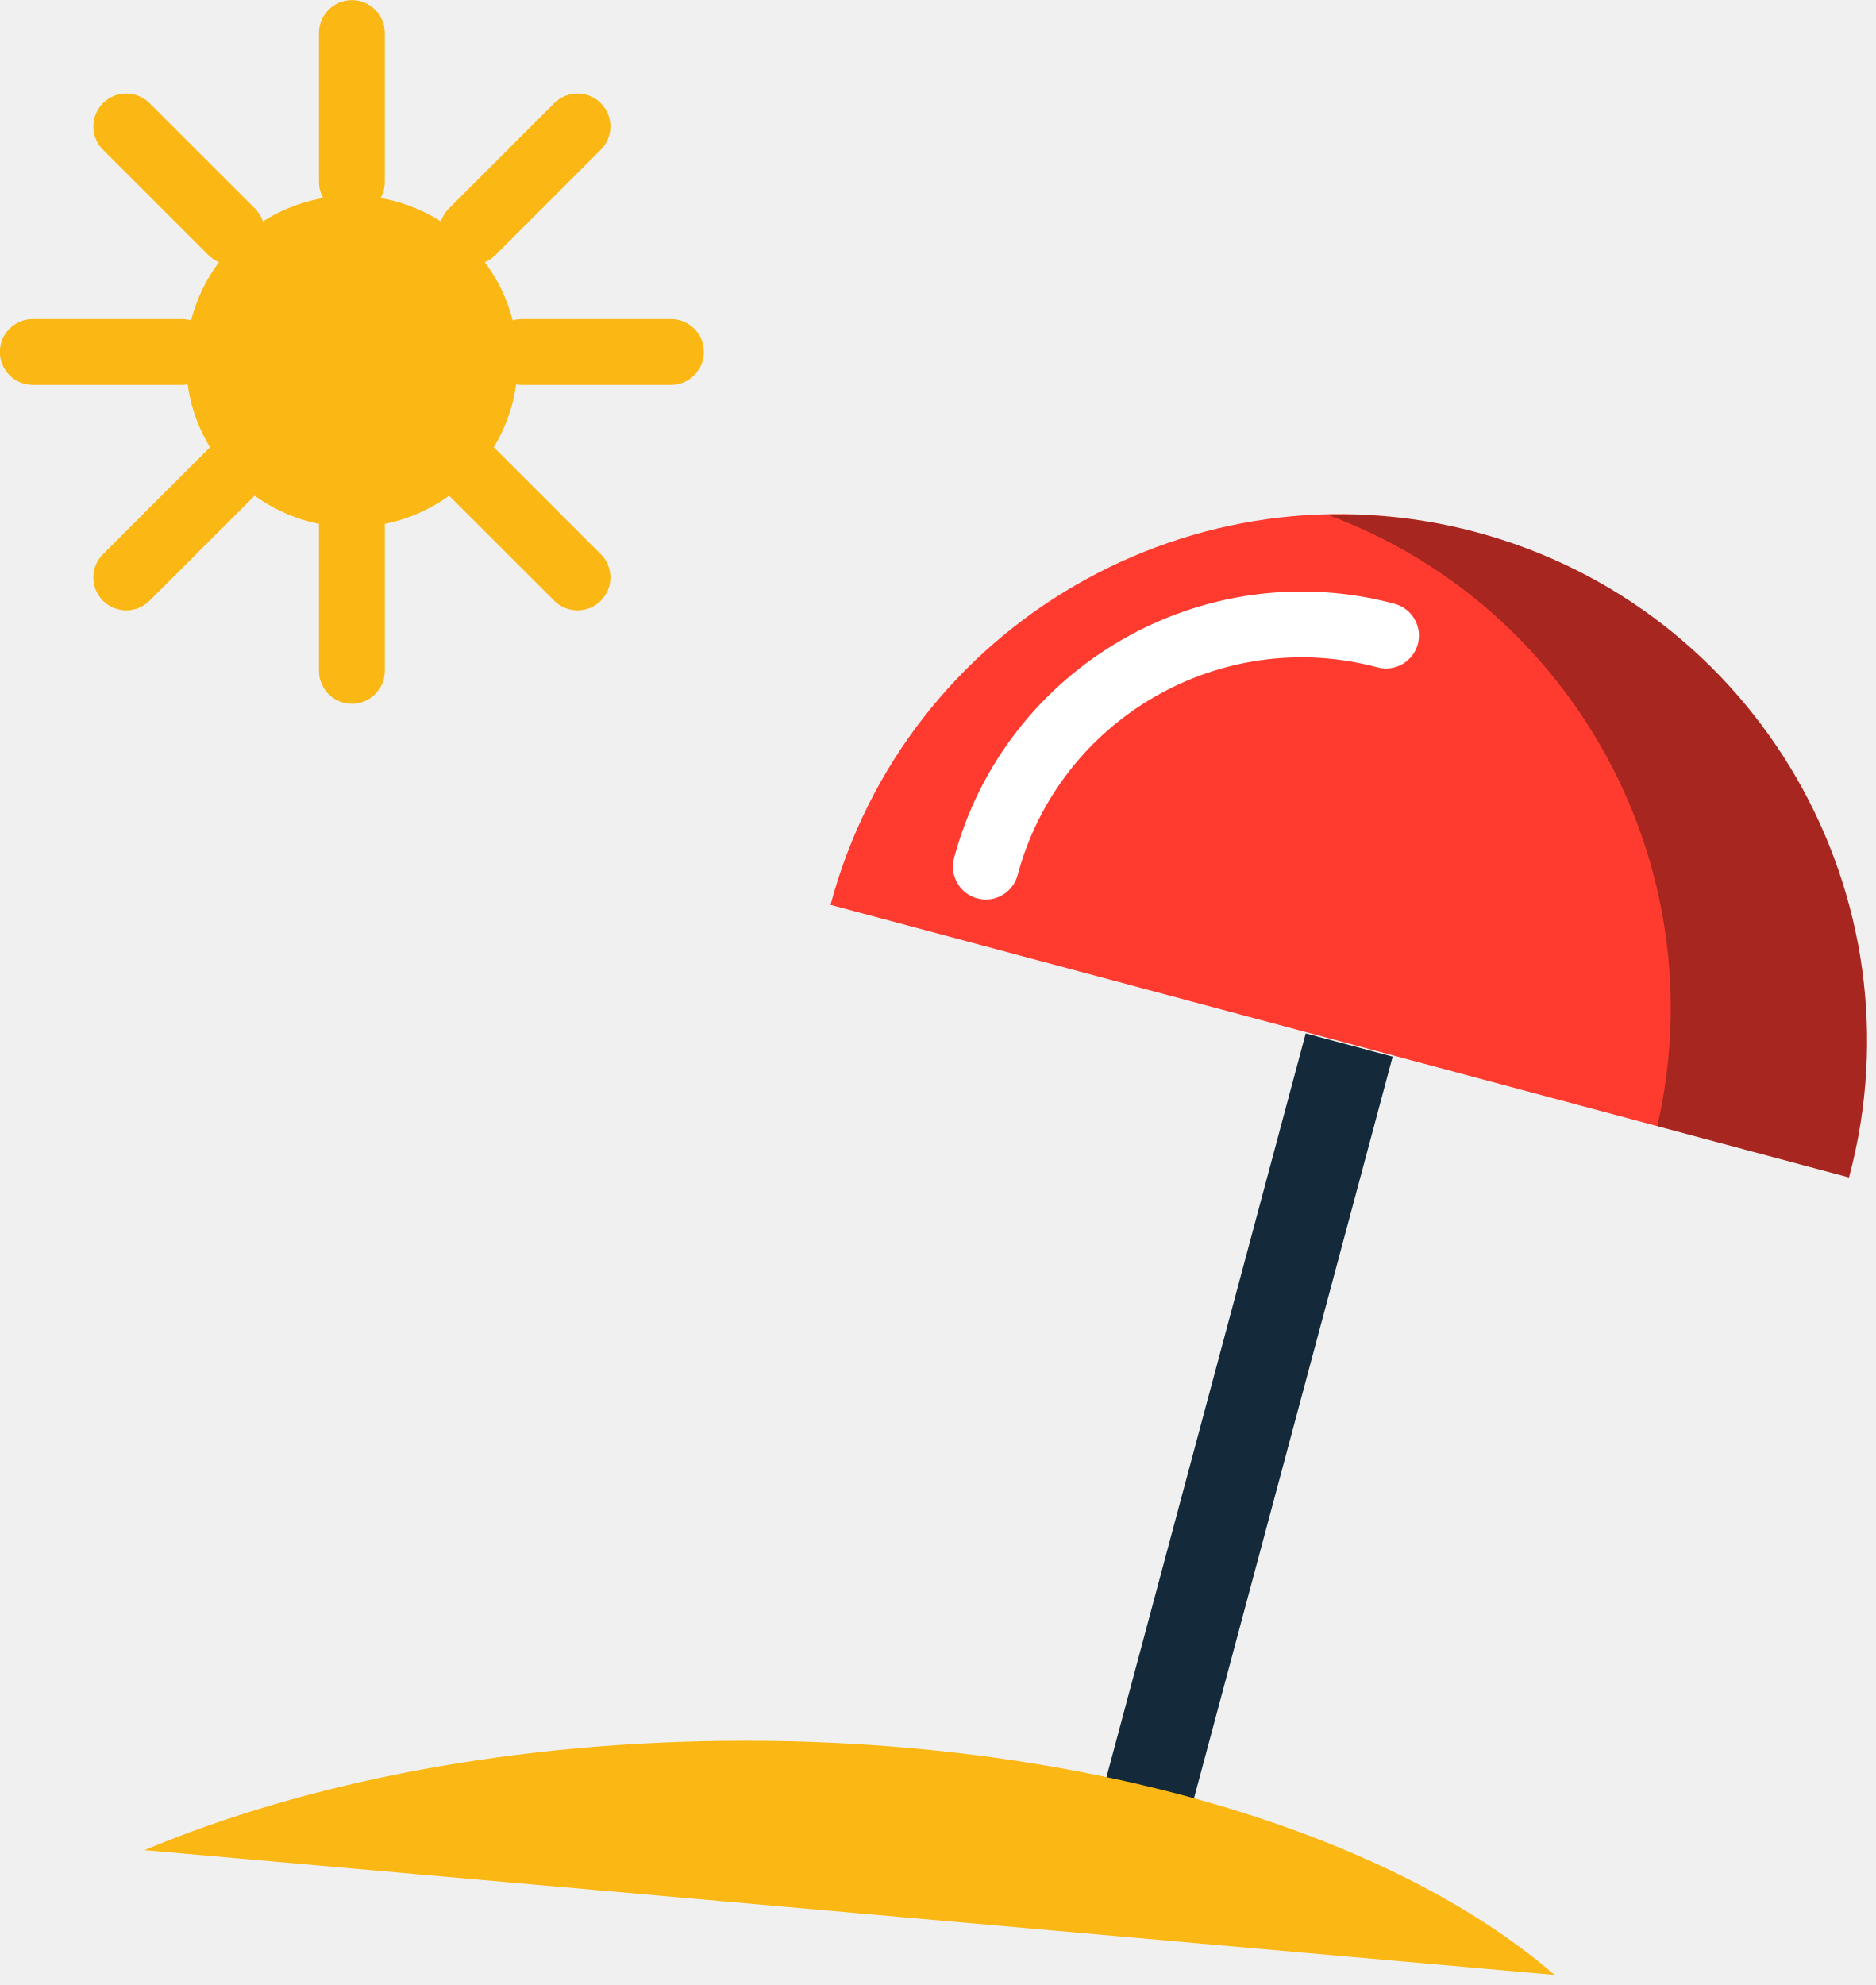
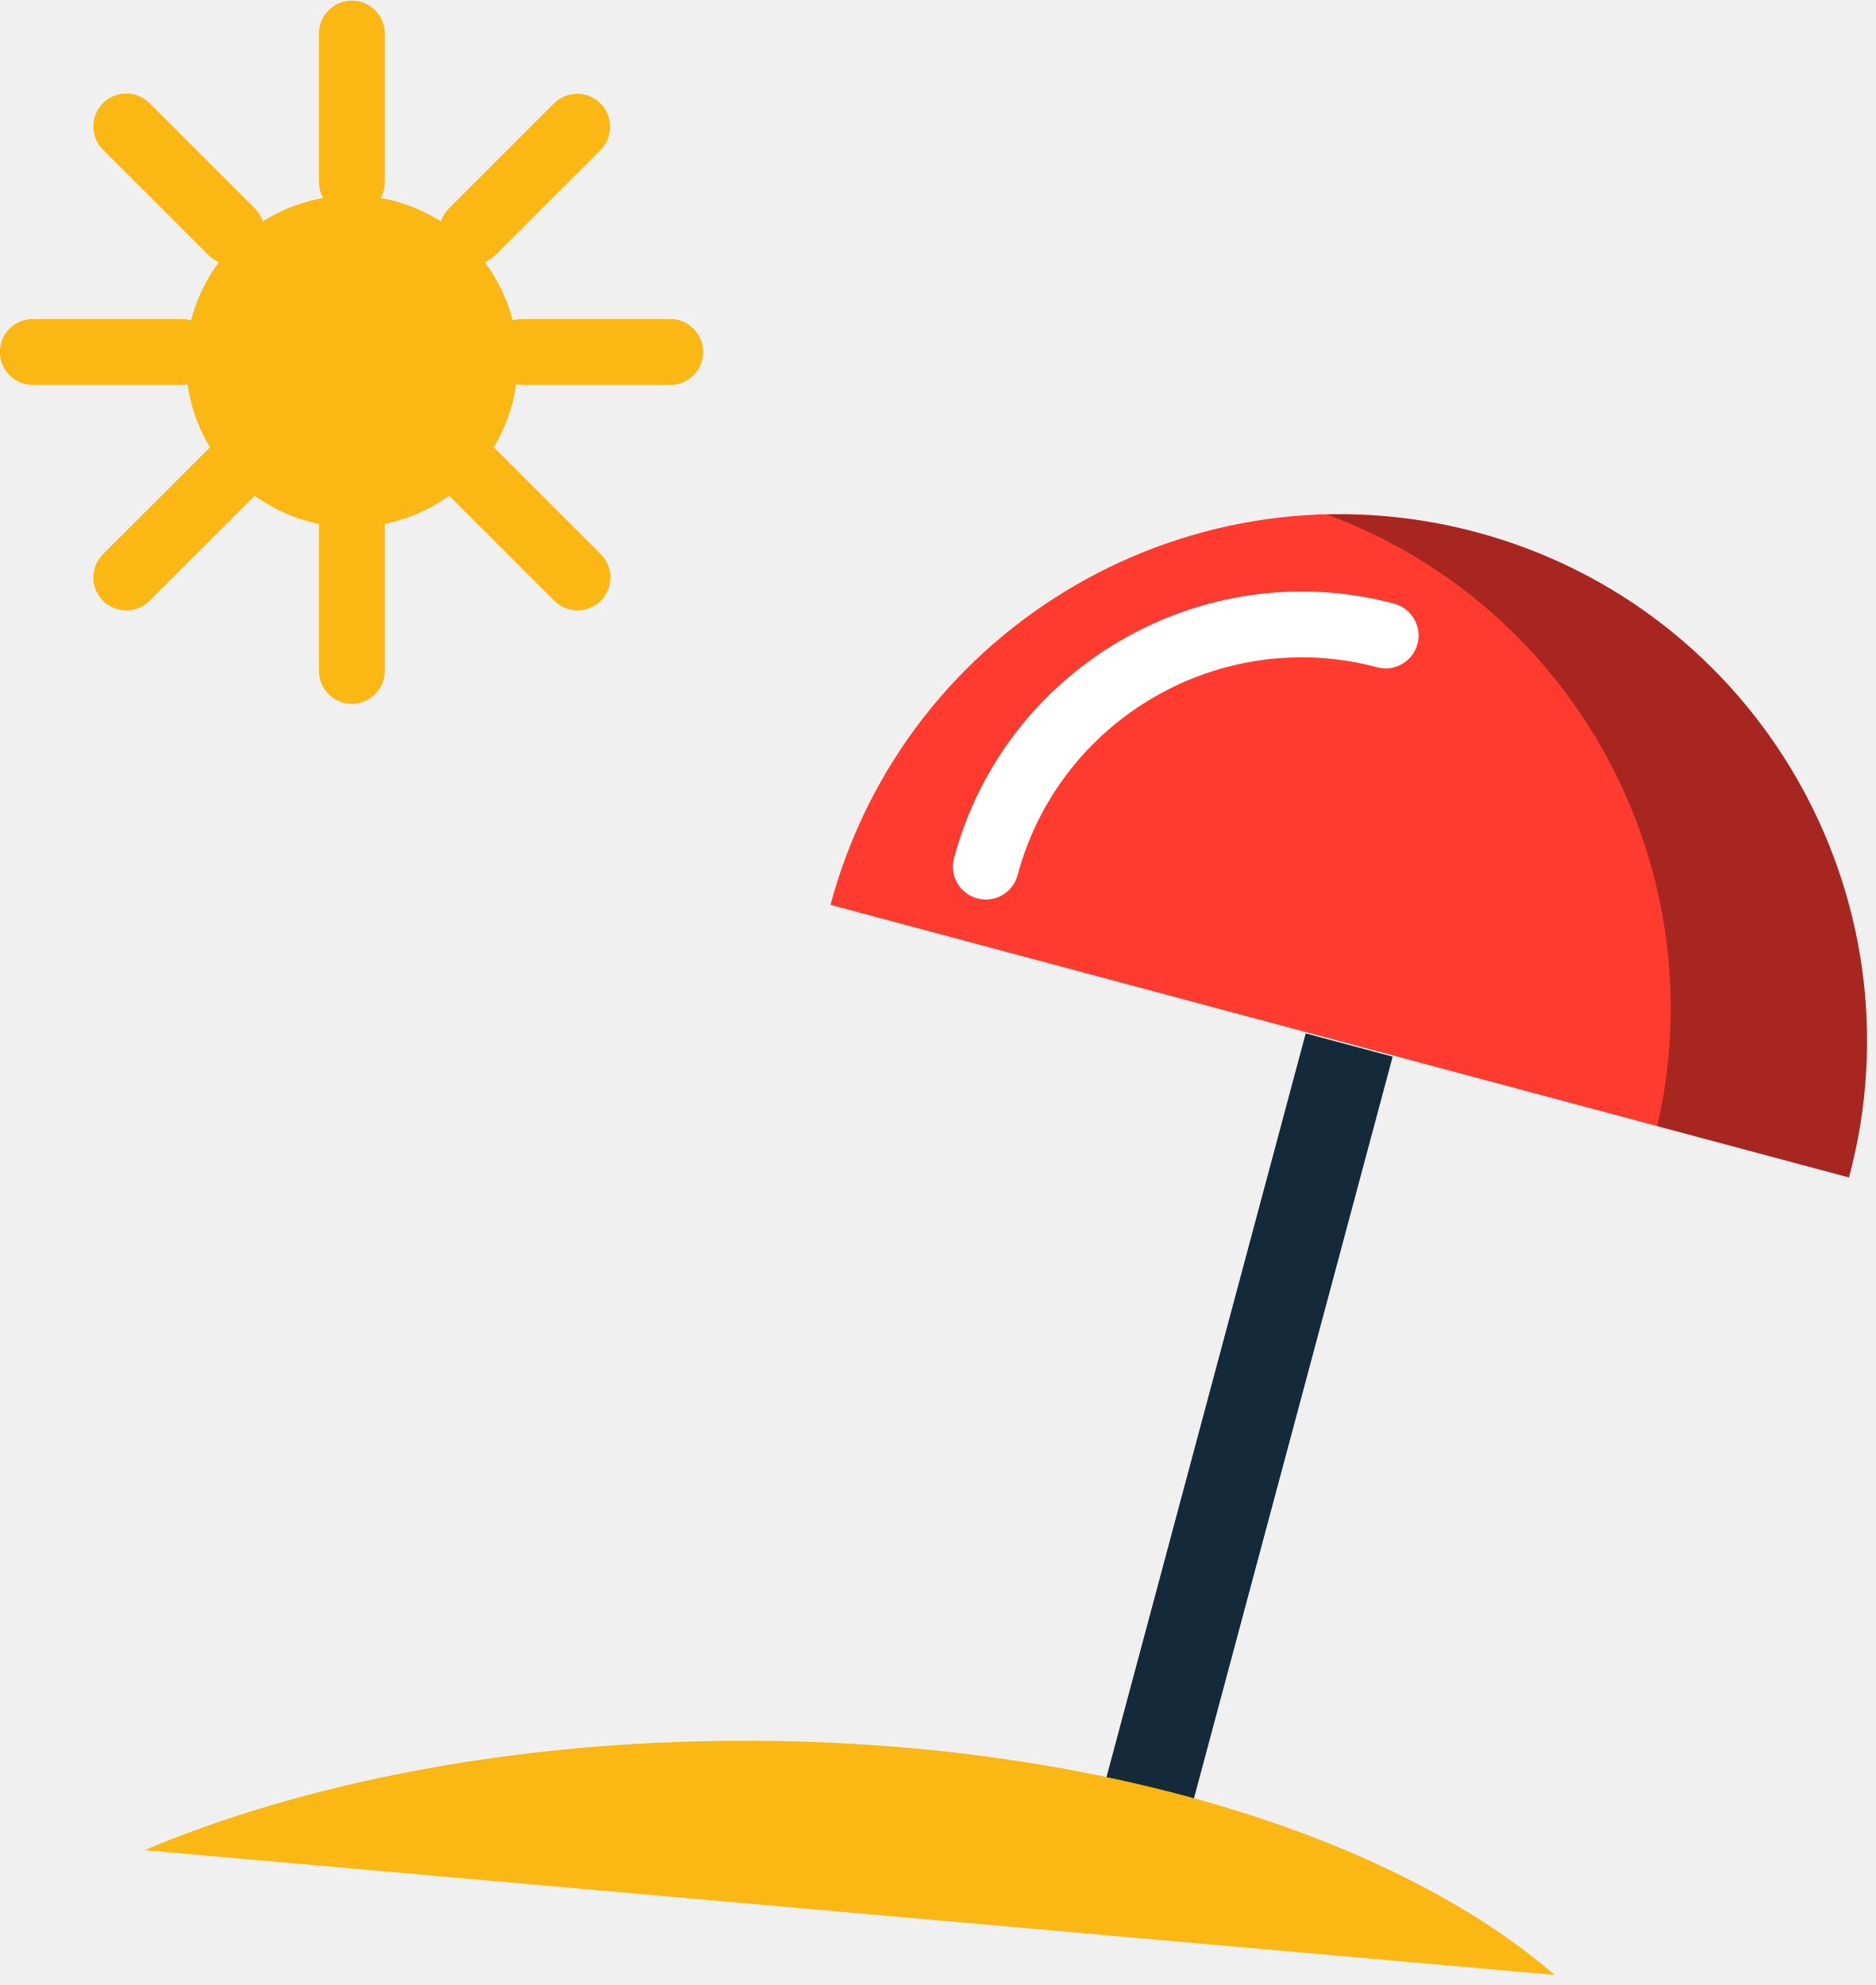
- <svg xmlns="http://www.w3.org/2000/svg" preserveAspectRatio="xMidYMid" width="206" height="218" viewBox="0 0 206 218">
+ <svg xmlns="http://www.w3.org/2000/svg" preserveAspectRatio="xMidYMid" width="206" height="218">
  <defs>
-     <style>.cls-3{fill:#142a3b}.cls-4{fill:#ff3a2f}.cls-5{fill:#fff}.cls-6{fill:#fbb713}.cls-16{fill:#020403;opacity:.35}</style>
+     <style>.cls-6{fill:#fbb713}</style>
  </defs>
  <g id="group-35svg">
-     <path d="M121.014 197.104S130.563 199.659 130.563 199.659s22.402-83.612 22.402-83.612S143.416 113.491 143.416 113.491s-22.402 83.613-22.402 83.613z" id="path-1" class="cls-3" fill-rule="evenodd" />
-     <path d="M162.129 58.443c30.891 8.267 49.226 39.996 40.955 70.867L91.221 99.374c8.271-30.872 40.019-49.198 70.908-40.931z" id="path-2" class="cls-4" fill-rule="evenodd" />
-     <path d="M108.28 98.791C107.971 98.791 107.657 98.752 107.342 98.668 105.414 98.151 104.27 96.169 104.787 94.24 110.422 73.205 132.134 60.679 153.171 66.31 155.1 66.826 156.245 68.807 155.728 70.735S153.234 73.806 151.303 73.292C134.092 68.689 116.374 78.928 111.769 96.112 111.336 97.726 109.877 98.791 108.28 98.791z" id="path-3" class="cls-5" fill-rule="evenodd" />
-     <path d="M15.873 203.187C33.714 195.69 56.714 191.176 81.817 191.176c37.997.0 71.174 10.343 88.935 25.716L15.873 203.187z" id="path-4" class="cls-6" fill-rule="evenodd" />
-     <path d="M38.648 23.594c-1.996.0-3.614-1.618-3.614-3.615V3.626c0-1.995 1.618-3.615 3.614-3.615 1.996.0 3.615 1.62 3.615 3.615V19.979c0 1.997-1.619 3.615-3.615 3.615z" id="path-5" class="cls-6" fill-rule="evenodd" />
-     <path d="M38.648 77.294C36.652 77.294 35.034 75.676 35.034 73.68V57.327c0-1.996 1.618-3.615 3.614-3.615 1.996.0 3.615 1.619 3.615 3.615V73.68C42.263 75.676 40.644 77.294 38.648 77.294z" id="path-6" class="cls-6" fill-rule="evenodd" />
-     <path d="M73.696 42.268s-16.363.0-16.363.0c-1.995.0-3.614-1.619-3.614-3.615s1.619-3.615 3.614-3.615H73.696C75.692 35.038 77.311 36.657 77.311 38.653S75.692 42.268 73.696 42.268z" id="path-7" class="cls-6" fill-rule="evenodd" />
-     <path d="M19.965 42.268s-16.363.0-16.363.0c-1.996.0-3.614-1.619-3.614-3.615s1.618-3.615 3.614-3.615H19.965c1.996.0 3.614 1.619 3.614 3.615s-1.618 3.615-3.614 3.615z" id="path-8" class="cls-6" fill-rule="evenodd" />
-     <path d="M63.431 67.035C62.507 67.035 61.581 66.683 60.876 65.978L49.305 54.414C47.893 53.003 47.893 50.714 49.303 49.302 50.715 47.89 53.004 47.89 54.417 49.301l11.57 11.562C67.399 62.275 67.399 64.563 65.989 65.975 65.282 66.681 64.356 67.035 63.431 67.035z" id="path-9" class="cls-6" fill-rule="evenodd" />
-     <path d="M25.438 29.063C24.513 29.063 23.588 28.711 22.883 28.006L11.311 16.442C9.899 15.032 9.899 12.743 11.309 11.331 12.721 9.918 15.01 9.918 16.423 11.329l11.57 11.562C29.406 24.303 29.406 26.591 27.995 28.004 27.289 28.709 26.363 29.063 25.438 29.063z" id="path-10" class="cls-6" fill-rule="evenodd" />
-     <path d="M51.861 29.063C50.936 29.063 50.009 28.709 49.303 28.004 47.893 26.591 47.893 24.303 49.305 22.891L60.876 11.329C62.287 9.918 64.577 9.918 65.989 11.331 67.399 12.743 67.399 15.032 65.987 16.442L54.417 28.006C53.71 28.711 52.785 29.063 51.861 29.063z" id="path-11" class="cls-6" fill-rule="evenodd" />
-     <path d="M13.867 67.035C12.942 67.035 12.016 66.682 11.309 65.975 9.899 64.563 9.899 62.275 11.311 60.863L22.883 49.301C24.294 47.89 26.583 47.889 27.995 49.302 29.406 50.714 29.406 53.003 27.993 54.414L16.423 65.978C15.716 66.683 14.792 67.035 13.867 67.035z" id="path-12" class="cls-6" fill-rule="evenodd" />
-     <path d="M56.869 39.684c0 10.056-8.157 18.209-18.22 18.209s-18.22-8.153-18.22-18.209c0-10.056 8.157-18.209 18.22-18.209s18.22 8.153 18.22 18.209z" id="path-13" class="cls-6" fill-rule="evenodd" />
-     <path d="M162.129 58.443c-5.476-1.467-10.975-2.056-16.371-1.929 27.099 9.995 42.813 38.703 36.274 67.163l21.052 5.633C211.356 98.439 193.02 66.71 162.129 58.443z" id="path-14" class="cls-16" fill-rule="evenodd" />
+     <path d="m121.014 197.104 9.549 2.555 22.402-83.612-9.549-2.556-22.402 83.613z" id="path-1" fill-rule="evenodd" style="fill:#142a3b" />
+     <path d="M162.129 58.443c30.891 8.267 49.226 39.996 40.955 70.867L91.221 99.374c8.271-30.872 40.019-49.198 70.908-40.931z" id="path-2" fill-rule="evenodd" style="fill:#ff3a2f" />
+     <path d="M108.28 98.791a3.615 3.615.0 01-3.493-4.551c5.635-21.035 27.347-33.561 48.384-27.93a3.614 3.614.0 01-1.868 6.982c-17.211-4.603-34.929 5.636-39.534 22.82a3.615 3.615.0 01-3.489 2.679z" id="path-3" fill-rule="evenodd" style="fill:#fff" />
+     <path d="M15.873 203.187c17.841-7.497 40.841-12.011 65.944-12.011 37.997.0 71.174 10.343 88.935 25.716L15.873 203.187z" id="path-4" class="cls-6" fill-rule="evenodd" />
+     <path d="M38.648 23.594a3.614 3.614.0 01-3.614-3.615V3.626a3.615 3.615.0 017.229.0v16.353a3.615 3.615.0 01-3.615 3.615z" id="path-5" class="cls-6" fill-rule="evenodd" />
+     <path d="M38.648 77.294a3.614 3.614.0 01-3.614-3.614V57.327a3.615 3.615.0 117.229.0V73.68a3.615 3.615.0 01-3.615 3.614z" id="path-6" class="cls-6" fill-rule="evenodd" />
+     <path d="M73.696 42.268H57.333a3.615 3.615.0 010-7.23h16.363a3.616 3.616.0 010 7.23z" id="path-7" class="cls-6" fill-rule="evenodd" />
+     <path d="M19.965 42.268H3.602a3.615 3.615.0 010-7.23h16.363a3.615 3.615.0 010 7.23z" id="path-8" class="cls-6" fill-rule="evenodd" />
+     <path d="M63.431 67.035c-.924.0-1.85-.352-2.555-1.057L49.305 54.414a3.616 3.616.0 015.112-5.113l11.57 11.562a3.616 3.616.0 01-2.556 6.172z" id="path-9" class="cls-6" fill-rule="evenodd" />
+     <path d="M25.438 29.063c-.925.0-1.85-.352-2.555-1.057L11.311 16.442a3.615 3.615.0 115.112-5.113l11.57 11.562a3.615 3.615.0 01-2.555 6.172z" id="path-10" class="cls-6" fill-rule="evenodd" />
+     <path d="M51.861 29.063a3.612 3.612.0 01-2.558-1.059 3.617 3.617.0 01.002-5.113l11.571-11.562a3.615 3.615.0 015.111 5.113l-11.57 11.564a3.609 3.609.0 01-2.556 1.057z" id="path-11" class="cls-6" fill-rule="evenodd" />
+     <path d="M13.867 67.035a3.616 3.616.0 01-2.556-6.172l11.572-11.562a3.614 3.614.0 115.11 5.113l-11.57 11.564a3.607 3.607.0 01-2.556 1.057z" id="path-12" class="cls-6" fill-rule="evenodd" />
+     <path d="M56.869 39.684c0 10.056-8.157 18.209-18.22 18.209s-18.22-8.153-18.22-18.209 8.157-18.209 18.22-18.209 18.22 8.153 18.22 18.209z" id="path-13" class="cls-6" fill-rule="evenodd" />
+     <path d="M162.129 58.443c-5.476-1.467-10.975-2.056-16.371-1.929 27.099 9.995 42.813 38.703 36.274 67.163l21.052 5.633c8.272-30.871-10.064-62.6-40.955-70.867z" id="path-14" fill-rule="evenodd" style="fill:#020403;opacity:.35" />
  </g>
</svg>
